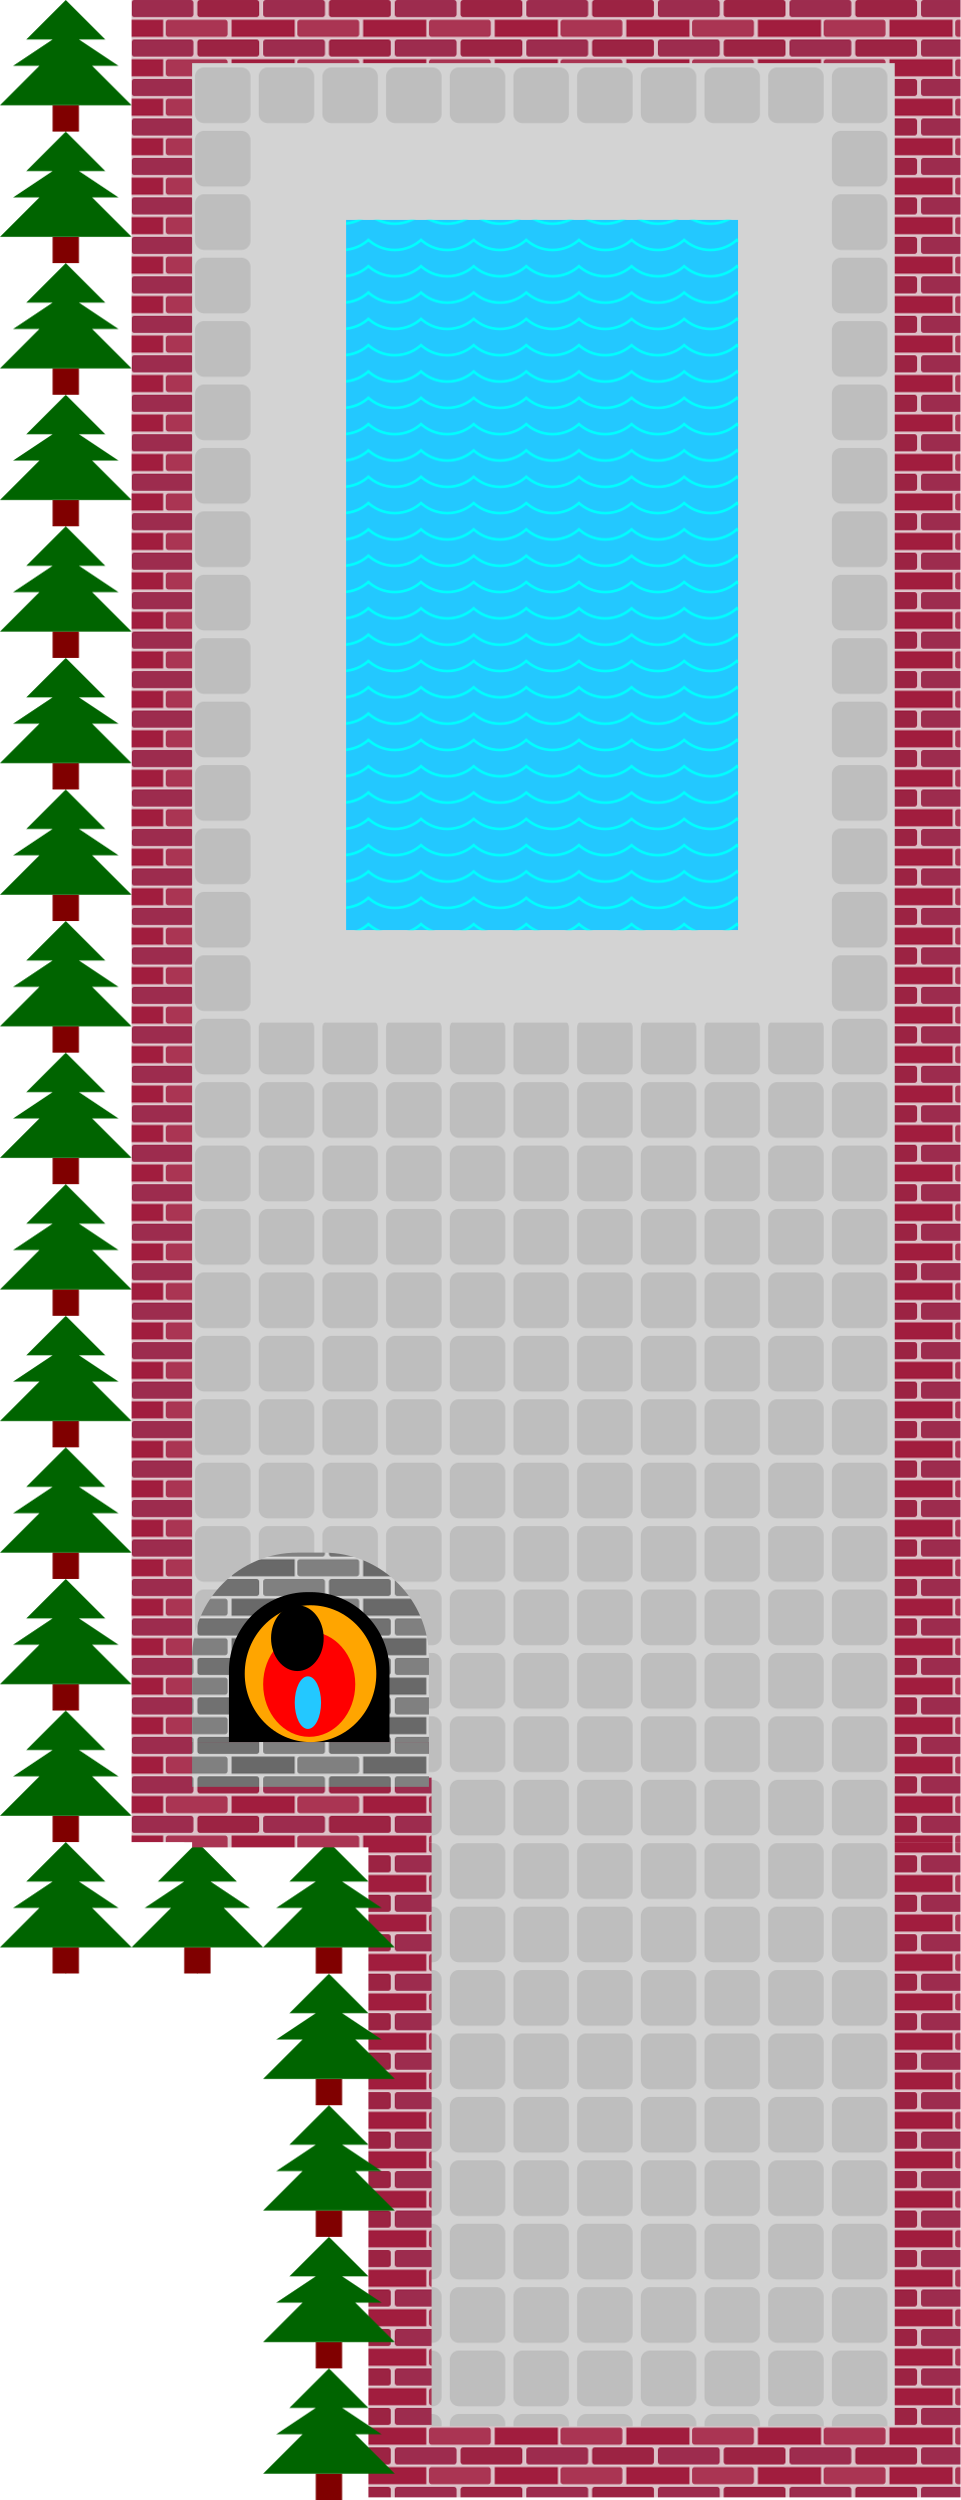
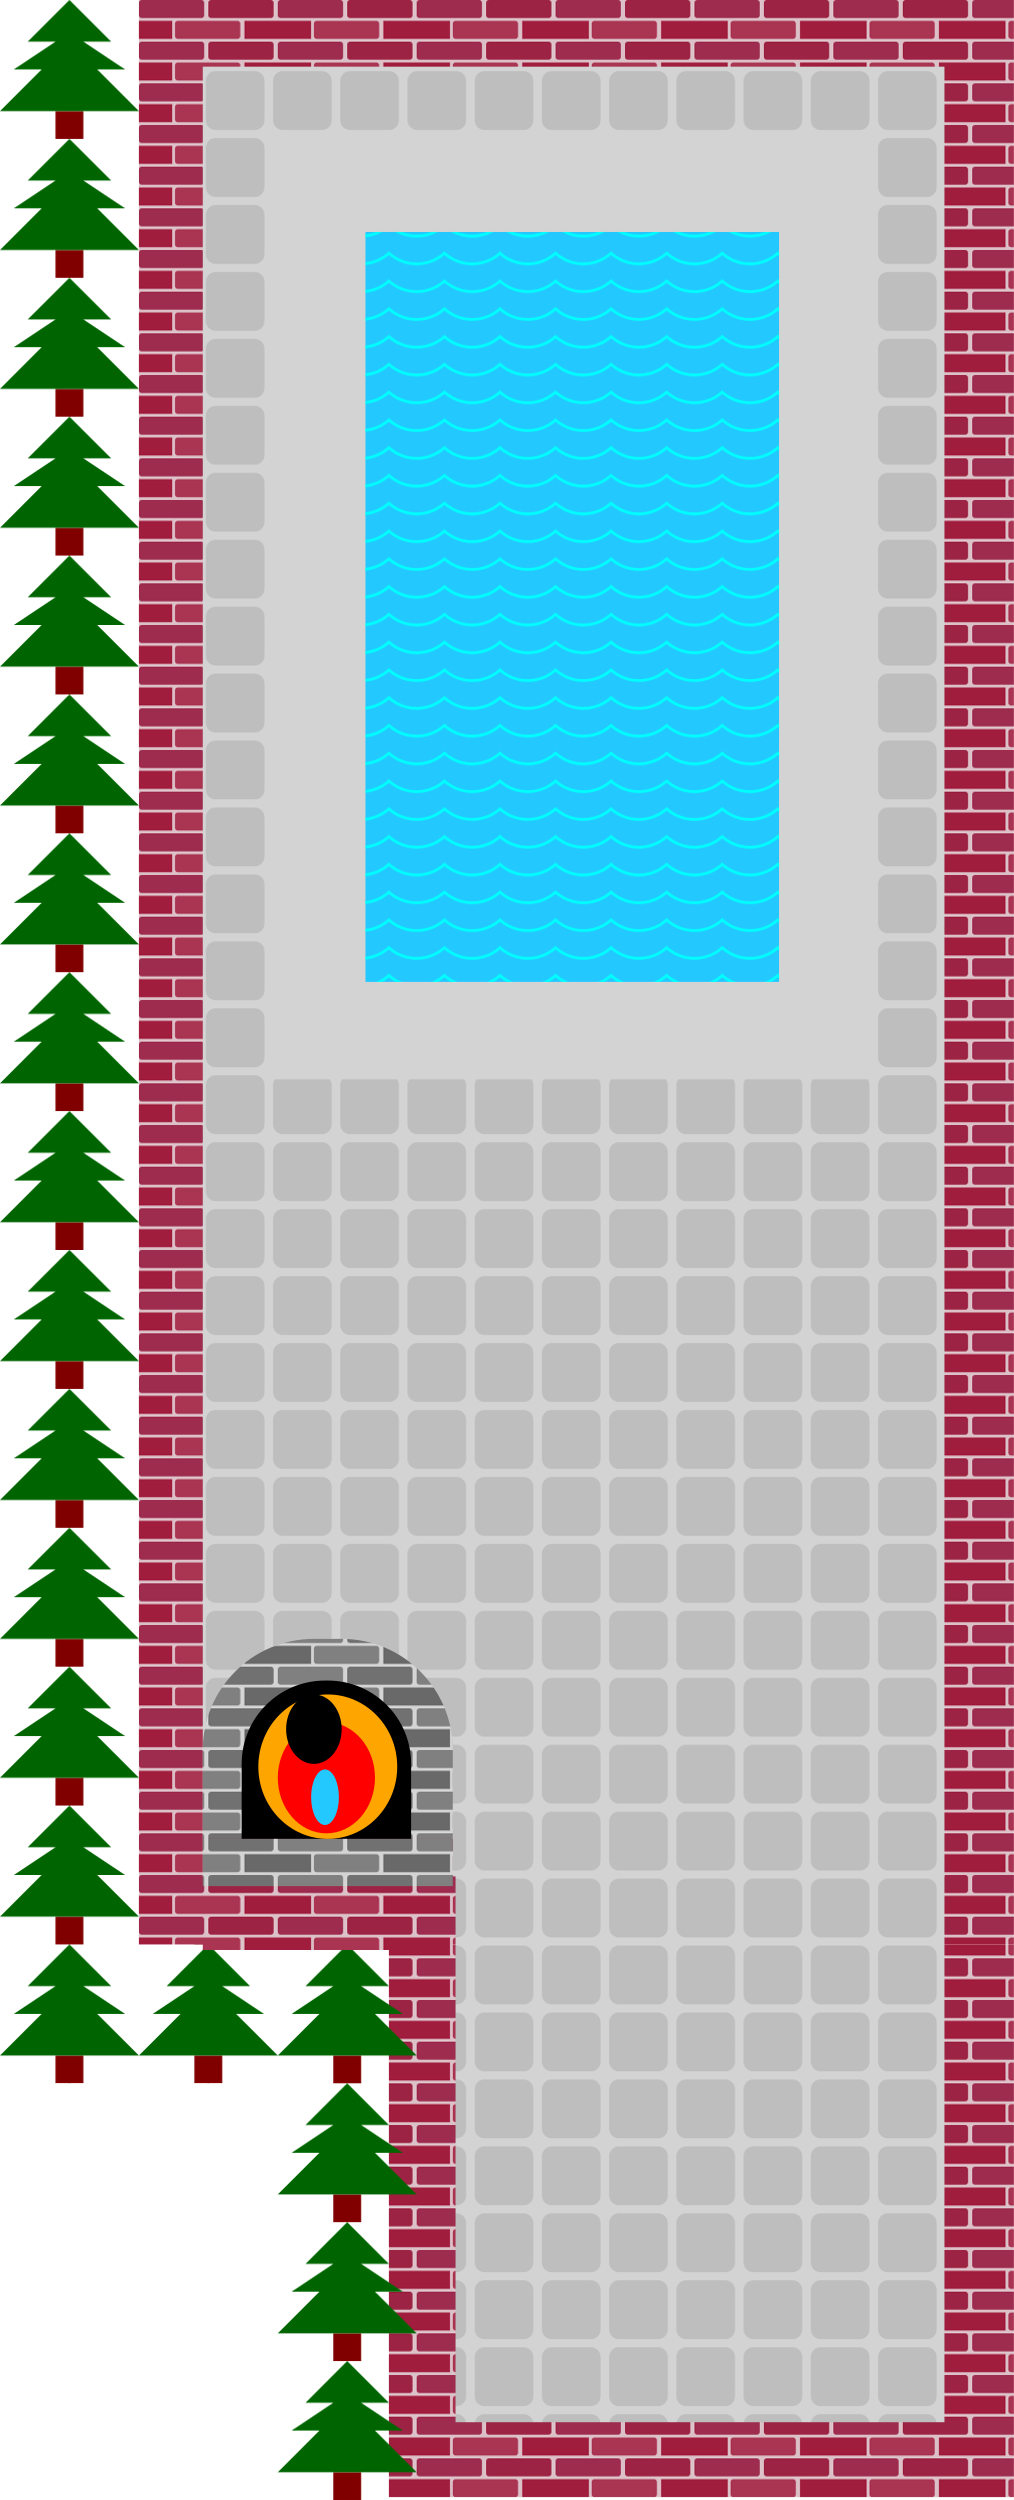
- <svg xmlns="http://www.w3.org/2000/svg" width="365" height="950" x="0" y="0" class="block5">
+ <svg xmlns="http://www.w3.org/2000/svg" width="365" height="900" x="0" y="0" class="block5">
  <defs>
    <pattern id="floorPattern" patternUnits="userSpaceOnUse" x="0" y="0" height="24.1" width="24.2">
      <rect width="25" height="25" x="0" y="0" fill="lightgrey" />
      <rect width="24.1" height="24.2" x="0" y="0" rx="5" fill="rgb(190, 190, 190)" stroke="lightgrey" stroke-width="3" />
    </pattern>
    <pattern id="treePattern" patternUnits="userSpaceOnUse" x="0" y="0" height="50" width="50">
      <rect width="10" height="10" x="20" y="40" fill="maroon" />
      <polygon points="25,0 40,15 30,15 45,25 35,25 50,40 0,40 15,25 5,25 20,15 10,15 " style="fill:darkgreen;" />
    </pattern>
    <pattern id="waterPattern" patternUnits="userSpaceOnUse" x="0" y="0" height="10" width="20">
      <circle cx="10" cy="-10" r="15" fill="transparent" stroke="aqua" stroke-width="1" />
    </pattern>
    <pattern id="redBricks" patternUnits="userSpaceOnUse" x="0" y="0" width="50" height="15">
      <rect width="50" height="15" x="0" y="0" fill="#dcc0c7" />
      <rect width="23.5" height="6.5" x="0" y="0" rx="1" fill="#9d2c4e" />
      <rect width="23.5" height="6.5" x="25" y="0" rx="1" fill="#9c2343" />
      <rect width="12" height="6.5" x="0" y="7.5" fill="#a11d3e" />
      <rect width="23.5" height="6.5" x="13" y="7.5" rx="1" fill="#aa3553" />
      <rect width="12" height="6.5" x="38" y="7.5" fill="#a11d3e" />
    </pattern>
    <pattern id="greyBricks" patternUnits="userSpaceOnUse" x="0" y="0" width="50" height="15">
      <rect width="50" height="15" x="0" y="0" fill="lightgrey" />
      <rect width="23.5" height="6.5" x="0" y="0" rx="1" fill="grey" />
      <rect width="23.5" height="6.5" x="25" y="0" rx="1" fill="#717171" />
      <rect width="12" height="6.5" x="0" y="7.5" fill="dimgrey" />
      <rect width="23.5" height="6.5" x="13" y="7.5" rx="1" fill="#808080" />
      <rect width="12" height="6.5" x="38" y="7.5" fill="dimgrey" />
    </pattern>
  </defs>
  <rect width="50" height="750" x="0" y="0" fill="url(#treePattern)" />
  <rect width="315" height="700" x="50" y="0" fill="url(#redBricks)" />
-   <rect width="225" height="249" x="140" y="700" fill="url(#redBricks)" />
+   <rect width="225" height="199" x="140" y="700" fill="url(#redBricks)" />
  <rect width="100" height="50" x="50" y="700" fill="url(#treePattern)" />
  <rect width="50" height="200" x="100" y="750" fill="url(#treePattern)" />
  <rect width="267" height="651.5" x="73" y="24" fill="url(#floorPattern)" />
-   <rect width="176" height="247" x="164" y="675" fill="url(#floorPattern)" />
+   <rect width="176" height="197" x="164" y="675" fill="url(#floorPattern)" />
  <rect width="184" height="305" x="114" y="66" stroke="lightgrey" stroke-width="35" fill="#23c8ff" opacity="1" />
  <rect width="184" height="305" x="114" y="66" stroke="lightgrey" stroke-width="35" fill="url(#waterPattern)" opacity="1" />
  <rect width="90" height="110" x="73" y="590" rx="40" fill="url(#greyBricks)" stroke="black" stroke-width="0" />
  <rect width="61" height="95" x="87" y="605" rx="30" />
  <rect width="90" height="40" x="73" y="662" fill="url(#redBricks)" />
  <rect width="90" height="17" x="73" y="662" fill="url(#greyBricks)" />
  <rect width="50" height="52" x="93" y="610" fill="orange" rx="50" />
  <rect width="35" height="40" x="100" y="620" fill="red" rx="50" />
  <rect width="10" height="20" x="112" y="637" fill="#23c8ff" rx="15" />
  <rect width="20" height="25" x="103" y="610" rx="15" />
</svg>
